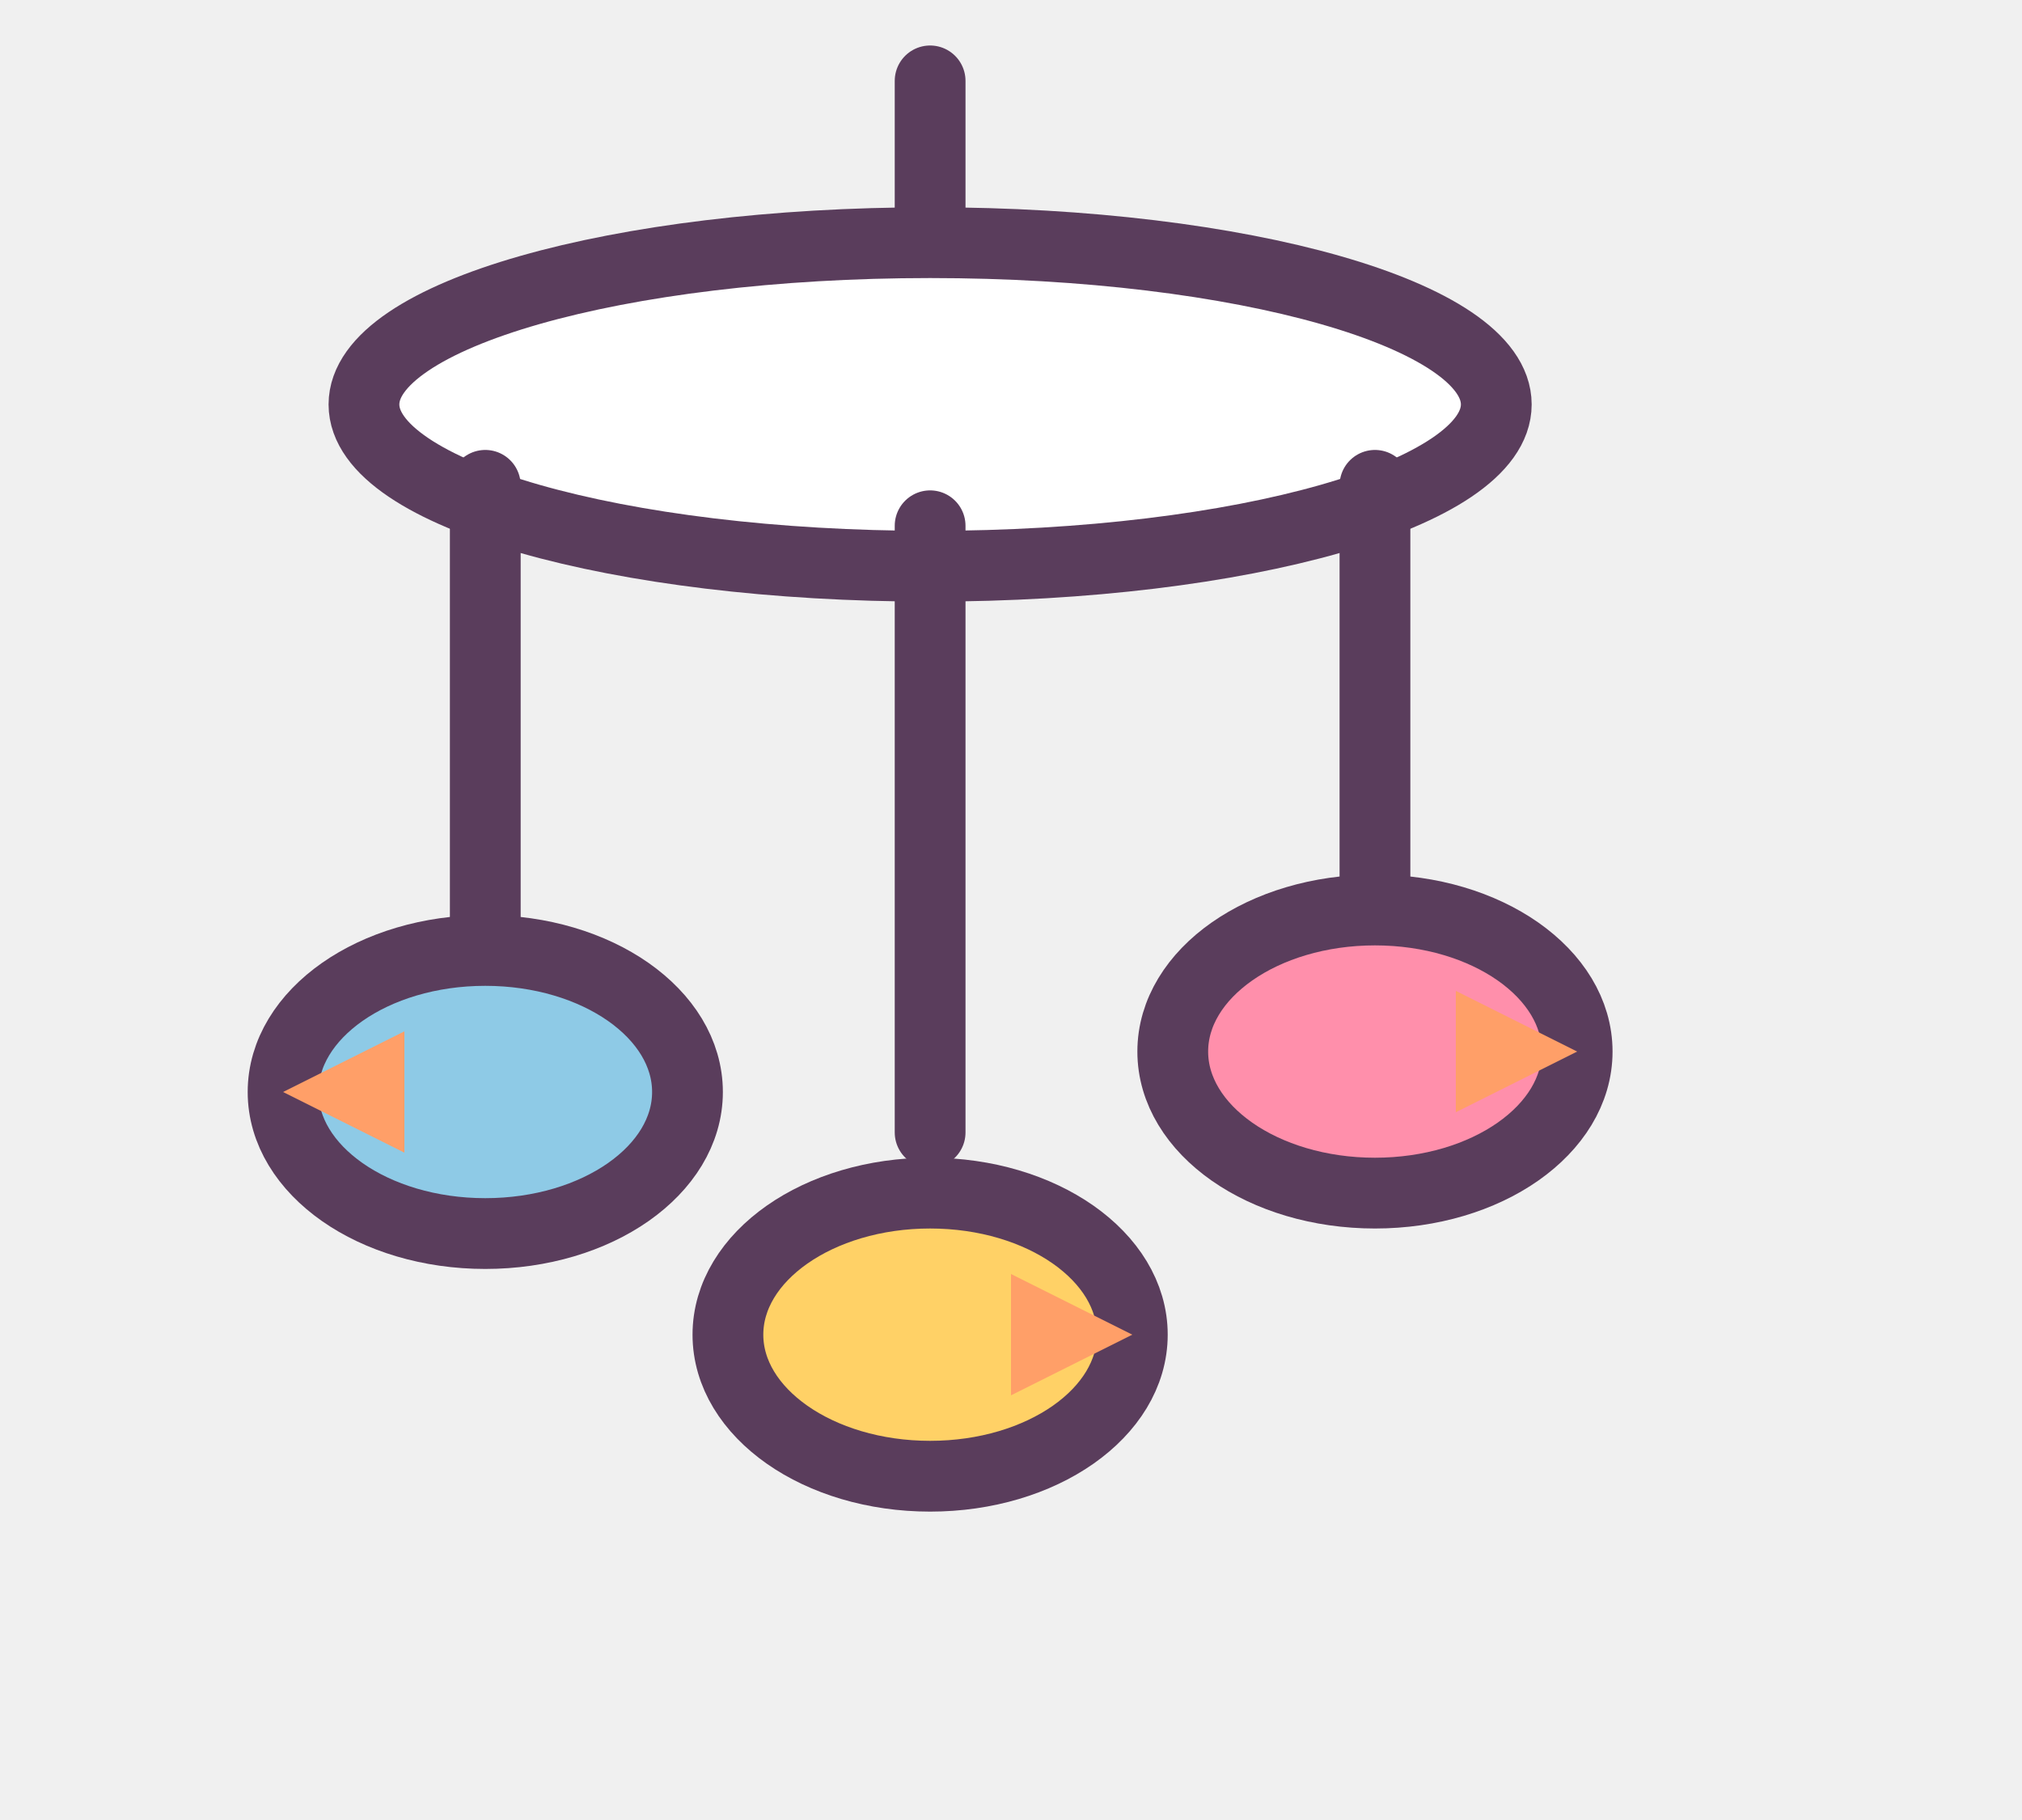
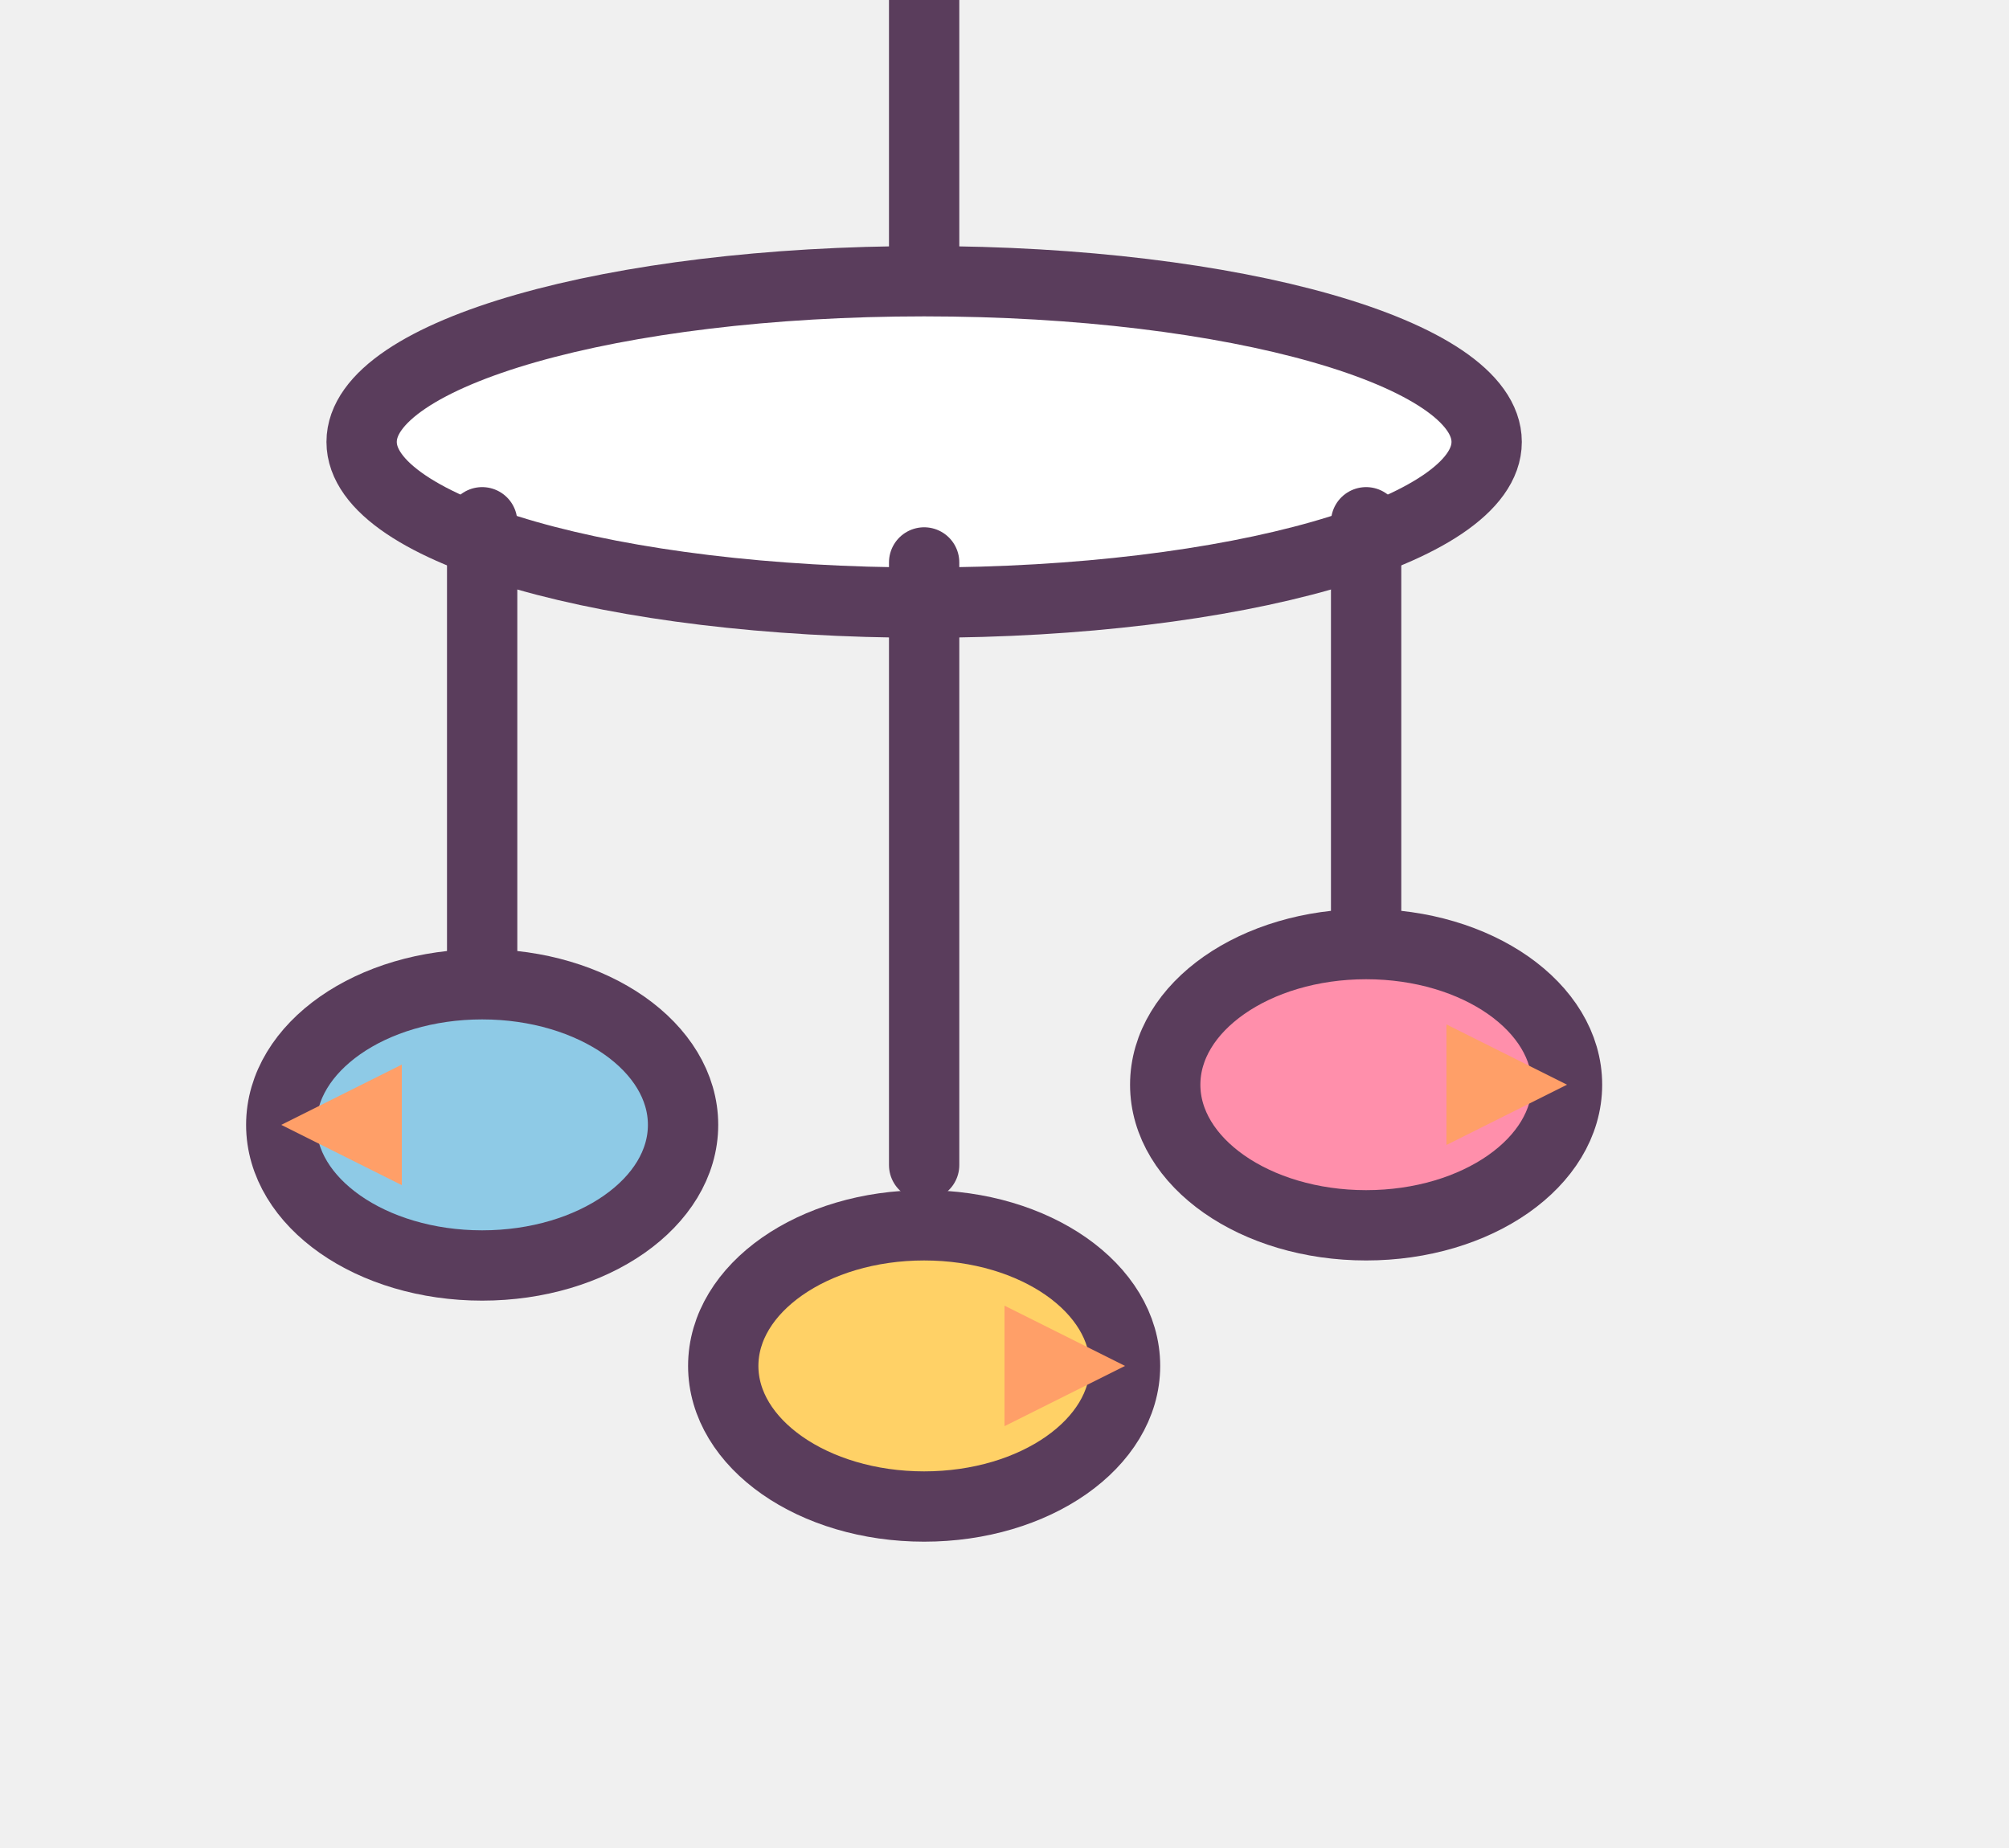
- <svg xmlns="http://www.w3.org/2000/svg" viewBox="4 2 100 90" width="100" height="90">
-   <path d="M50 6 V18" stroke="#5a3d5c" stroke-width="3.5" stroke-linejoin="round" stroke-linecap="round" />
+ <svg xmlns="http://www.w3.org/2000/svg" viewBox="4 0 100 92" width="100" height="92">
+   <path d="M50 0 V18" stroke="#5a3d5c" stroke-width="3.5" stroke-linejoin="round" stroke-linecap="round" />
  <ellipse cx="50" cy="22" rx="28" ry="8" fill="#fff" stroke="#5a3d5c" stroke-width="3.5" stroke-linejoin="round" stroke-linecap="round" />
  <path d="M28 26 V48 M50 28 V58 M72 26 V46" stroke="#5a3d5c" stroke-width="3.5" stroke-linejoin="round" stroke-linecap="round" />
  <ellipse cx="28" cy="56" rx="10" ry="7" fill="#8ecae6" stroke="#5a3d5c" stroke-width="3.5" stroke-linejoin="round" stroke-linecap="round" />
  <path d="M18 56 l6 -3 v6 z" fill="#ff9f68" />
  <ellipse cx="50" cy="68" rx="10" ry="7" fill="#ffd166" stroke="#5a3d5c" stroke-width="3.5" stroke-linejoin="round" stroke-linecap="round" />
  <path d="M60 68 l-6 -3 v6 z" fill="#ff9f68" />
  <ellipse cx="72" cy="54" rx="10" ry="7" fill="#ff8fab" stroke="#5a3d5c" stroke-width="3.5" stroke-linejoin="round" stroke-linecap="round" />
  <path d="M82 54 l-6 -3 v6 z" fill="#ff9f68" />
</svg>
